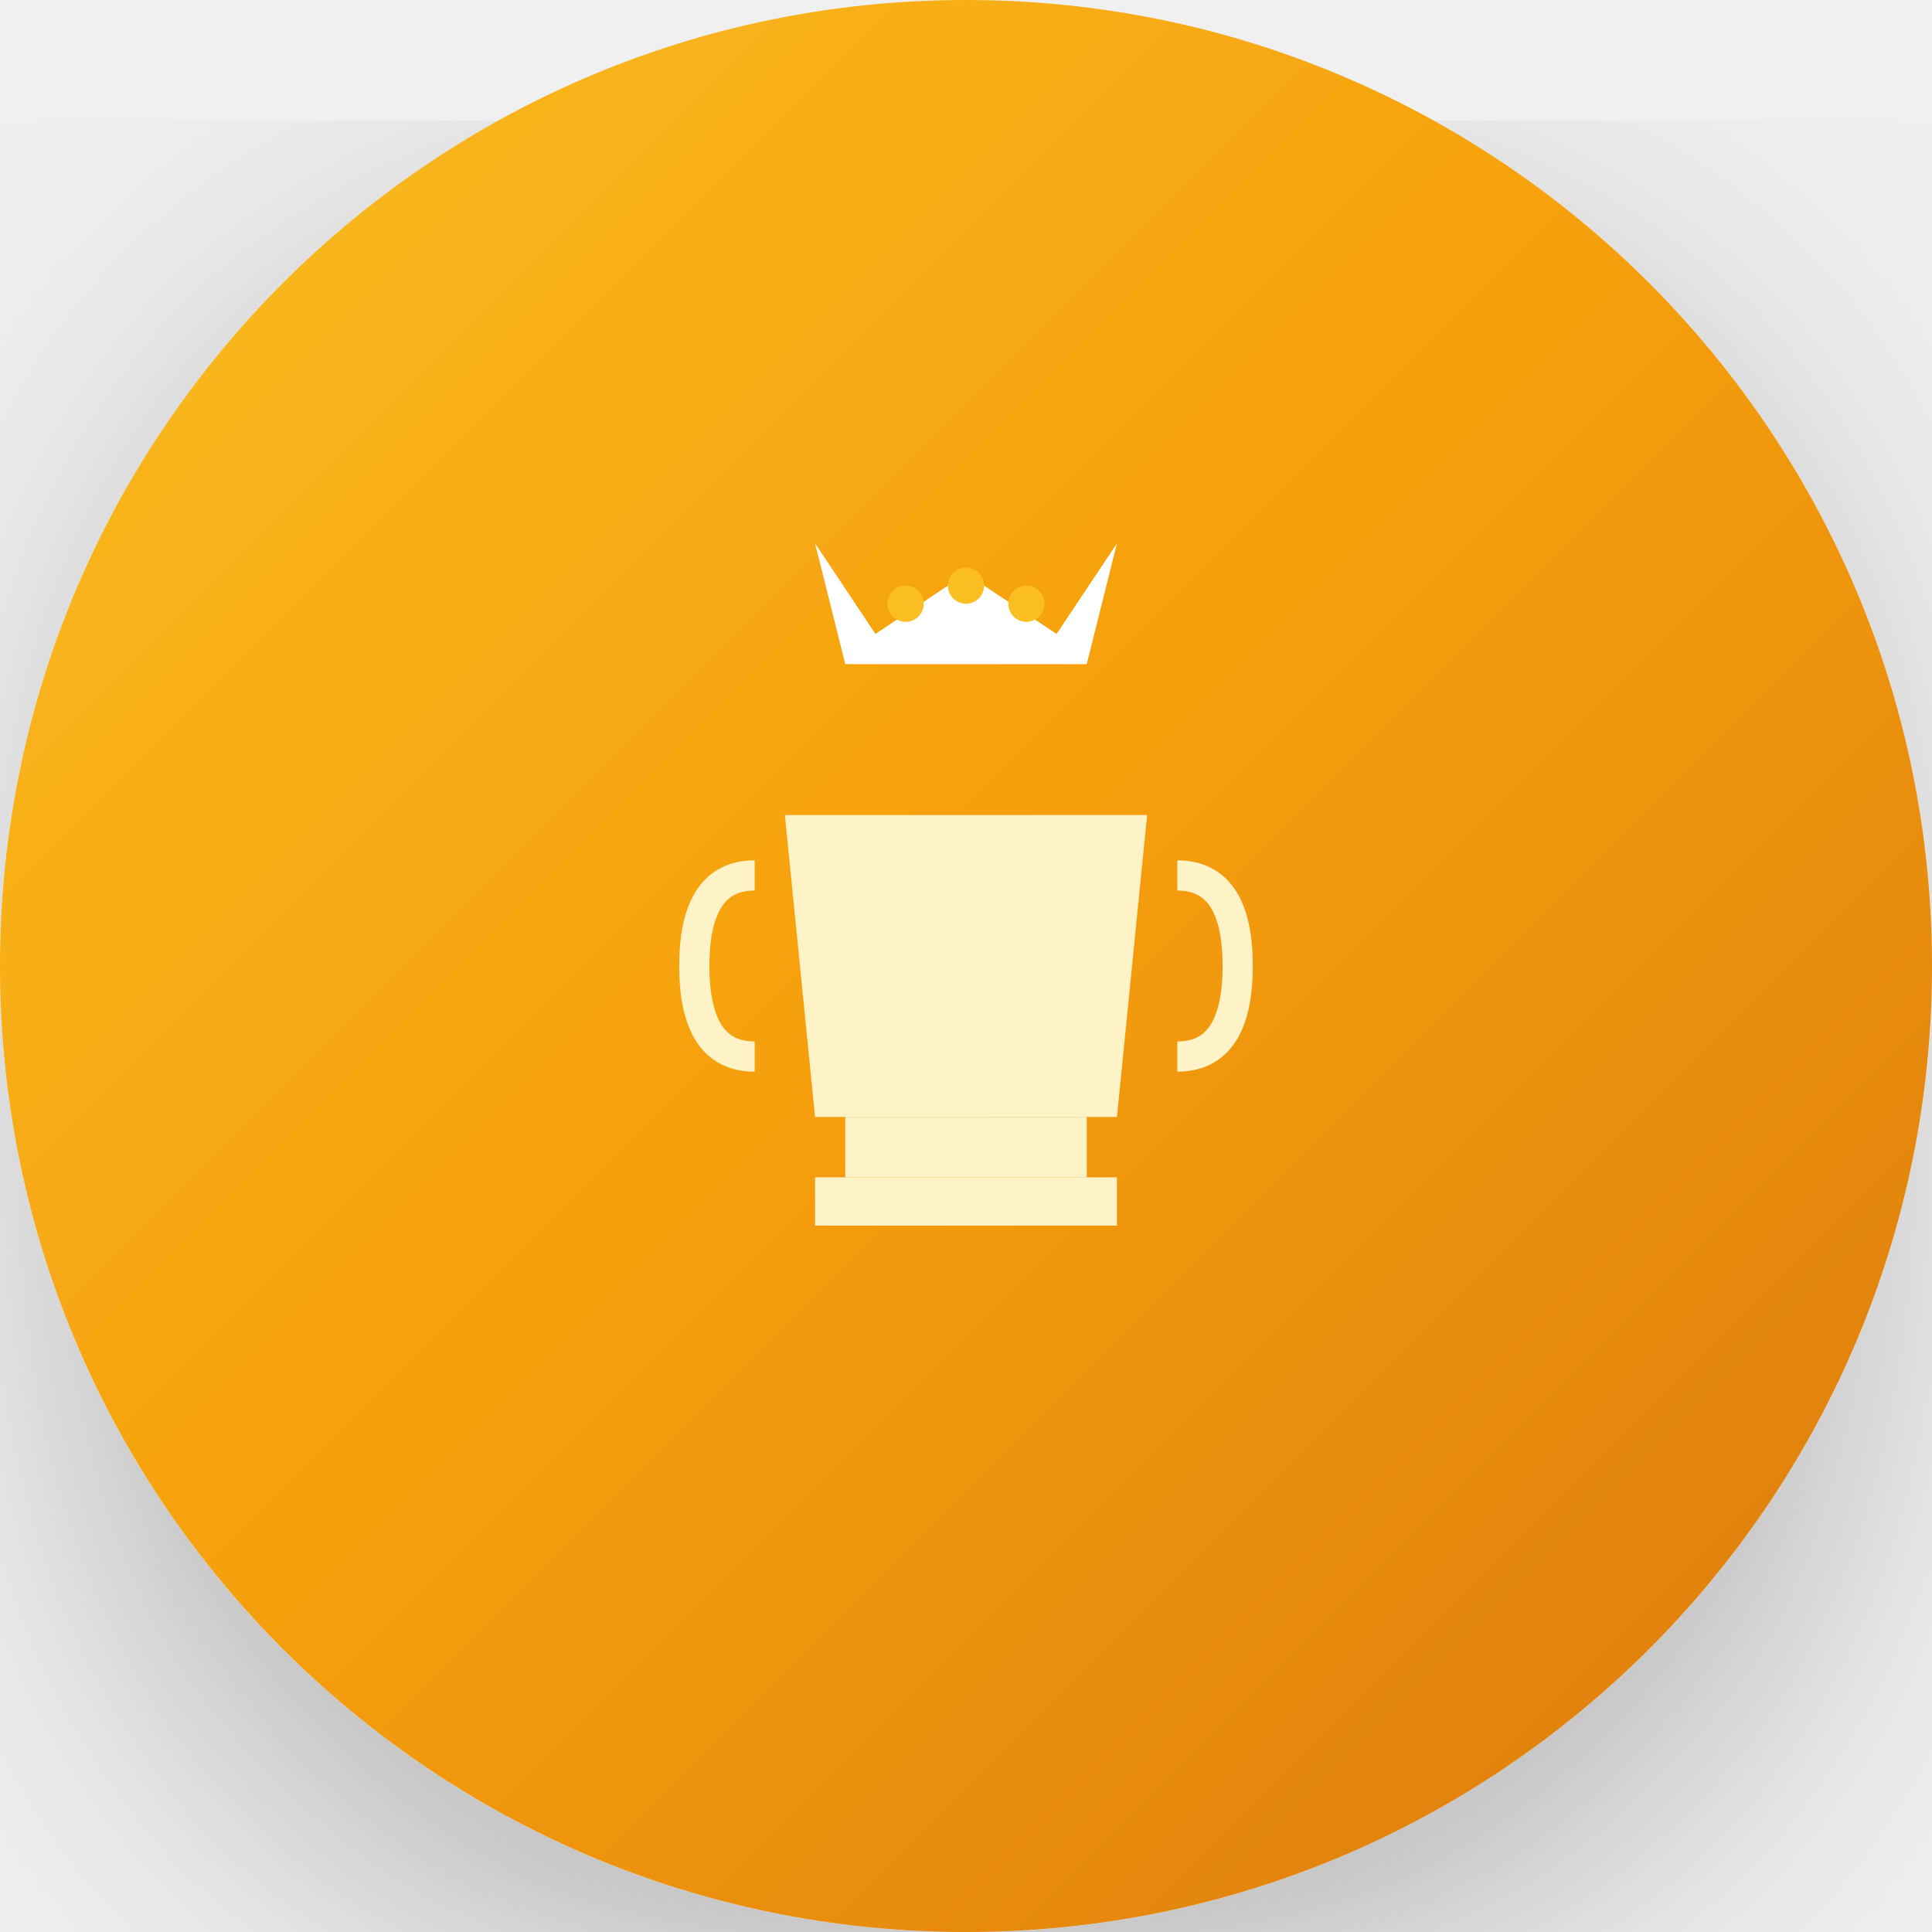
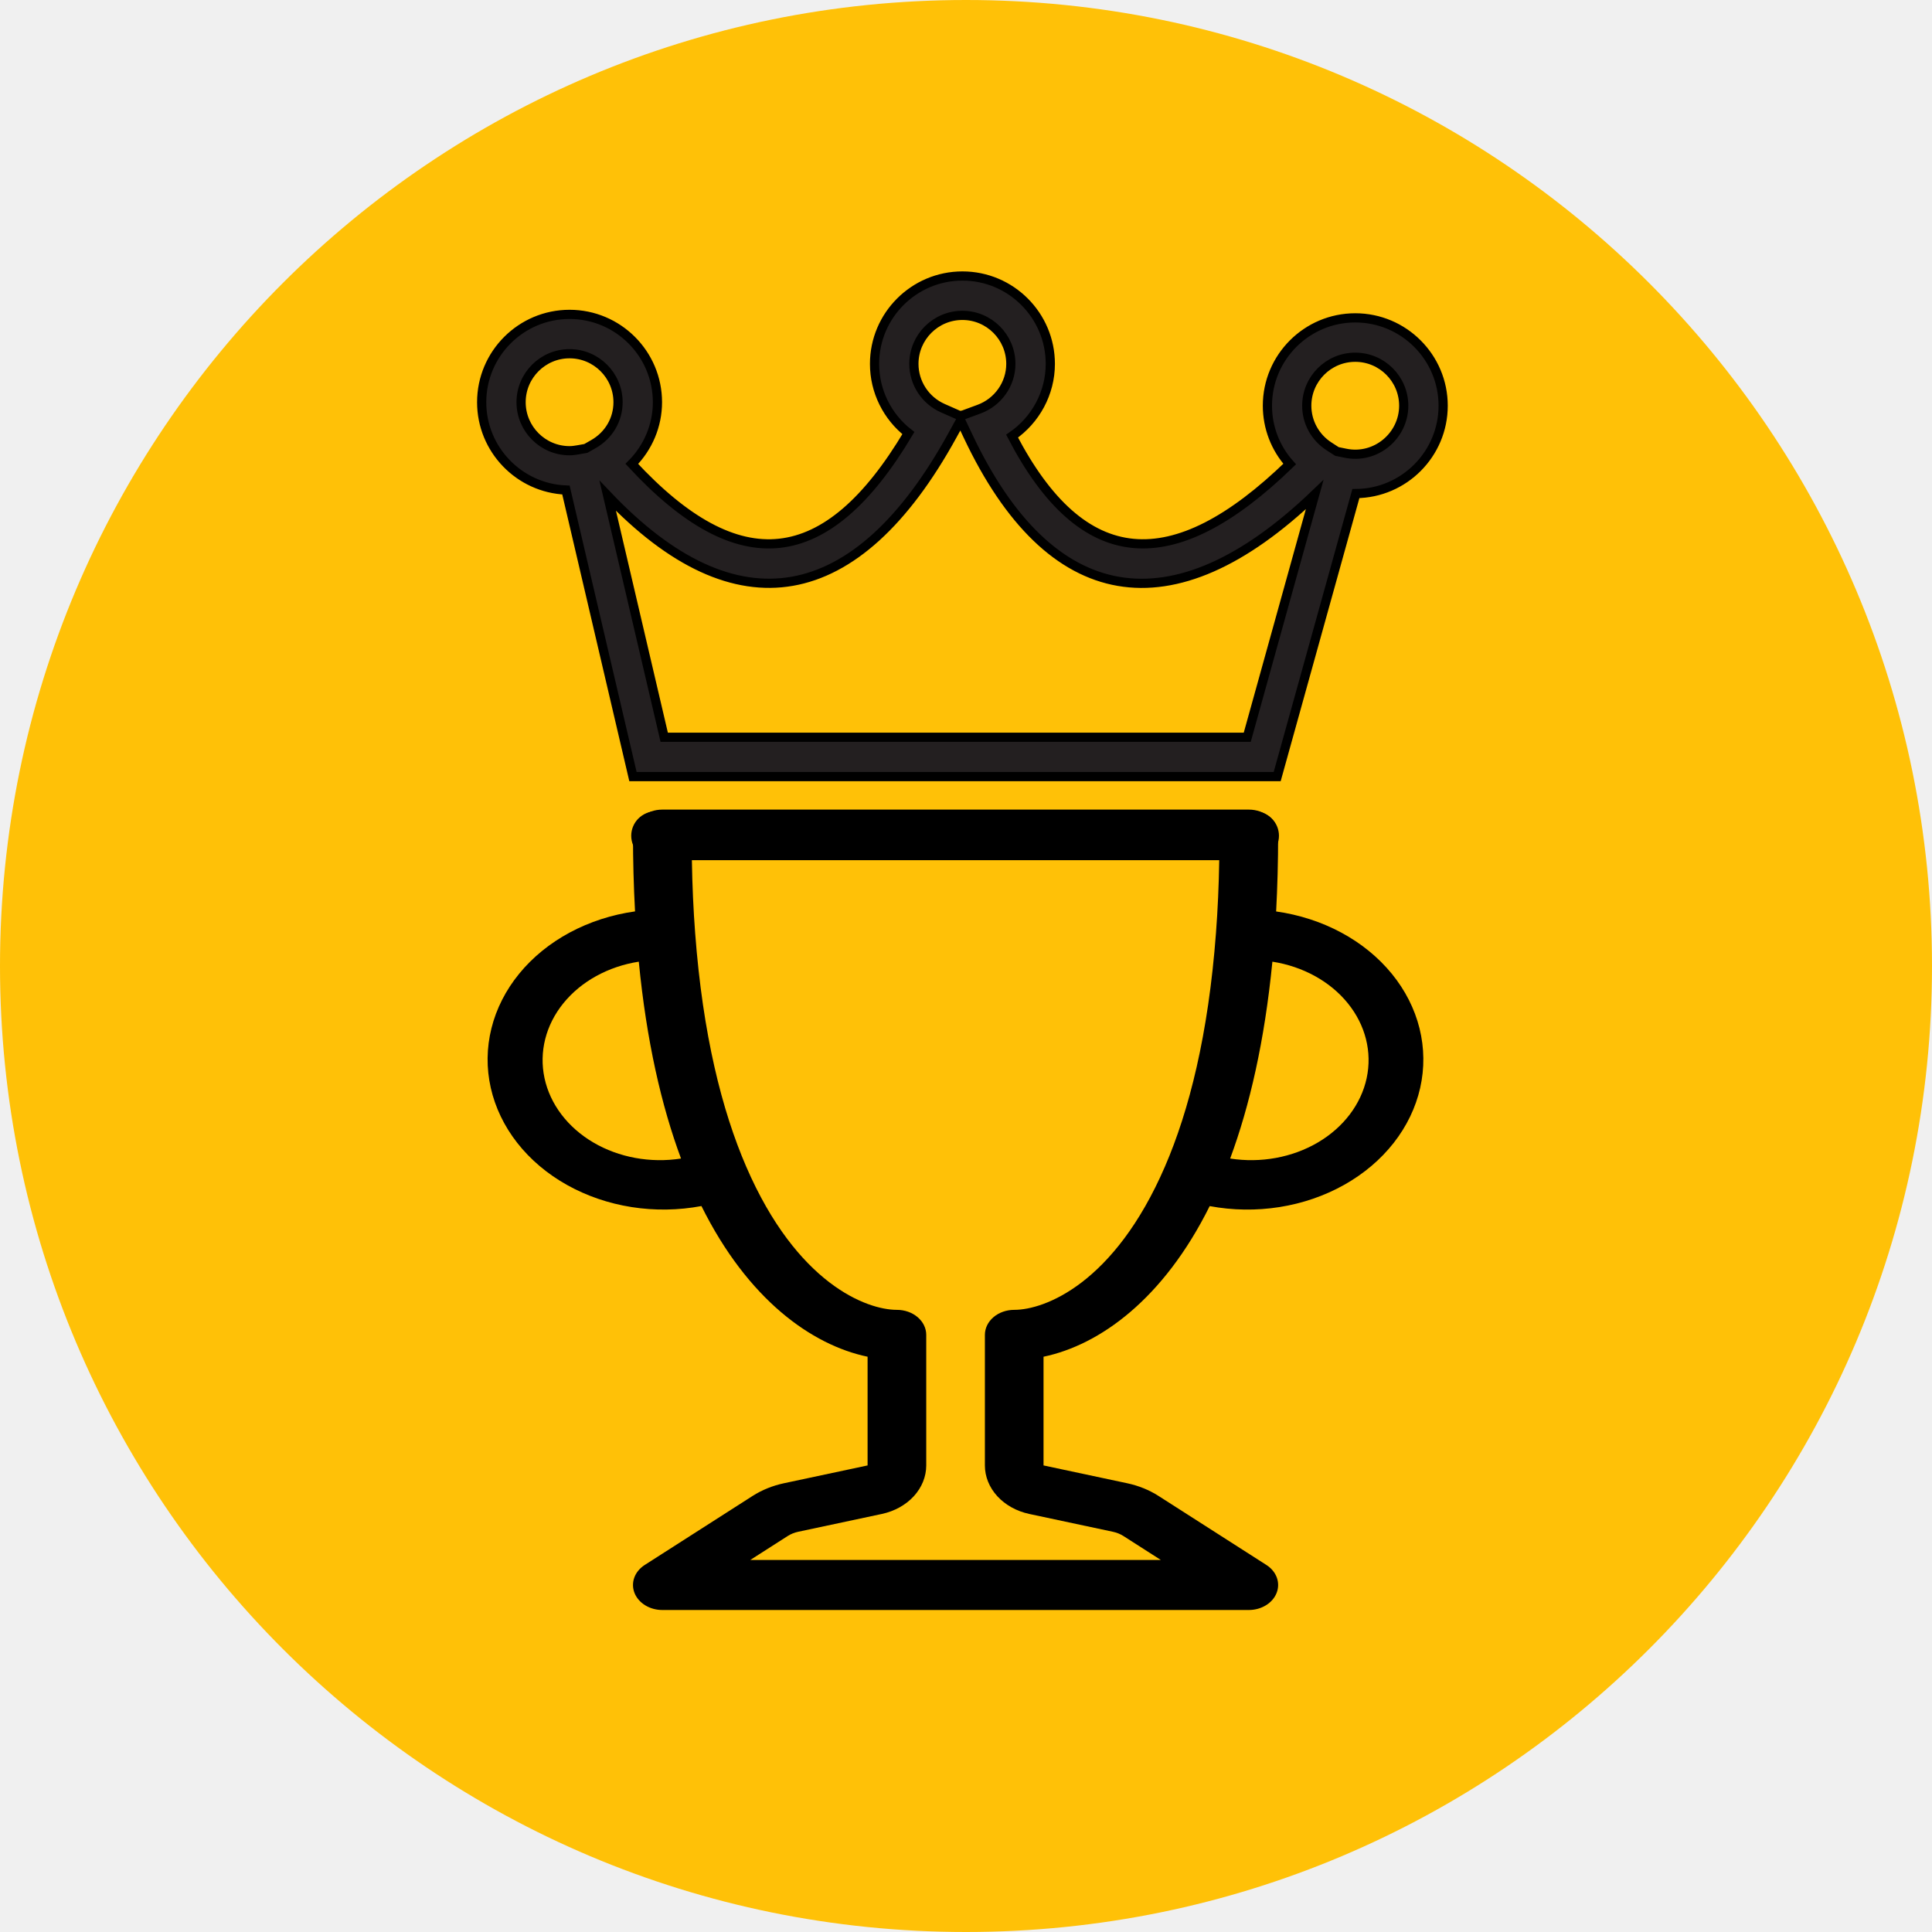
- <svg xmlns="http://www.w3.org/2000/svg" width="32" height="32" viewBox="0 0 32 32">
-   <defs>
-     <linearGradient id="logoGradient" x1="0%" y1="0%" x2="100%" y2="100%">
-       <stop offset="0%" style="stop-color:#fbbf24;stop-opacity:1" />
-       <stop offset="50%" style="stop-color:#f59e0b;stop-opacity:1" />
-       <stop offset="100%" style="stop-color:#d97706;stop-opacity:1" />
-     </linearGradient>
-     <filter id="shadow" x="-50%" y="-50%" width="200%" height="200%">
-       <feDropShadow dx="0" dy="2" stdDeviation="3" flood-color="#00000040" />
-     </filter>
-   </defs>
-   <circle cx="16" cy="16" r="16" fill="url(#logoGradient)" filter="url(#shadow)" />
-   <g transform="translate(16,17.5)" fill="#fef3c7" stroke="none">
-     <path d="M-3,-4 L3,-4 L2.5,1 L-2.5,1 Z" fill="#fef3c7" />
-     <path d="M-3.5,-3 Q-4.5,-3 -4.5,-1.5 Q-4.5,0 -3.5,0" fill="none" stroke="#fef3c7" stroke-width="0.5" />
-     <path d="M3.5,-3 Q4.5,-3 4.5,-1.5 Q4.5,0 3.5,0" fill="none" stroke="#fef3c7" stroke-width="0.5" />
-     <rect x="-2" y="1" width="4" height="1" fill="#fef3c7" />
-     <rect x="-2.5" y="2" width="5" height="0.8" fill="#fef3c7" />
-   </g>
-   <g transform="translate(16,10)" fill="white">
-     <path d="M-2.5,-1 L-1.5,0.5 L0,-0.5 L1.5,0.5 L2.5,-1 L2,1 L-2,1 Z" fill="white" />
-     <circle cx="-1" cy="0" r="0.3" fill="#fbbf24" />
-     <circle cx="1" cy="0" r="0.3" fill="#fbbf24" />
-     <circle cx="0" cy="-0.3" r="0.3" fill="#fbbf24" />
-   </g>
+ <svg xmlns="http://www.w3.org/2000/svg" width="210" height="210" viewBox="0 0 210 210" fill="none">
+   <path d="M105 0C162.99 0 210 47.01 210 105C210 162.99 162.99 210 105 210C47.01 210 0 162.99 0 105C0 47.01 47.01 0 105 0Z" fill="#FFC107" />
+   <path d="M138.824 84.411H68.8L61.516 53.264C56.432 53.059 52.356 48.854 52.356 43.721C52.356 38.452 56.64 34.172 61.909 34.172C67.179 34.172 71.462 38.452 71.462 43.721C71.462 46.254 70.435 48.657 68.677 50.423C80.289 62.972 89.857 62.001 98.738 47.074C96.45 45.29 95.059 42.527 95.059 39.553C95.059 34.287 99.343 30 104.612 30C109.882 30 114.165 34.283 114.165 39.553C114.165 42.724 112.56 45.653 110.008 47.404C117.644 62.071 127.42 62.82 140.184 50.441C138.638 48.713 137.762 46.473 137.762 44.096C137.762 38.83 142.046 34.55 147.312 34.55C152.578 34.55 156.865 38.83 156.865 44.096C156.865 49.343 152.615 53.612 147.378 53.649L138.824 84.411ZM72.197 80.135H135.571L142.899 53.764C127.387 68.613 114.088 66.176 105.221 47.4L104.416 45.698L103.5 47.363C93.135 66.195 80.004 68.539 66.056 53.887L72.197 80.135ZM145.317 49.073L146.222 49.258C149.545 49.959 152.579 47.367 152.579 44.1C152.579 41.196 150.216 38.83 147.309 38.83C144.401 38.83 142.039 41.196 142.039 44.1C142.039 45.891 142.947 47.549 144.475 48.528L145.317 49.073ZM61.909 38.448C59.002 38.448 56.64 40.814 56.64 43.718C56.64 46.625 59.002 48.991 61.909 48.991C62.221 48.991 62.518 48.947 62.814 48.895L63.678 48.743L64.498 48.276C66.178 47.319 67.179 45.613 67.179 43.718C67.179 40.814 64.813 38.448 61.909 38.448ZM104.606 34.28C101.698 34.28 99.336 36.646 99.336 39.553C99.336 41.633 100.574 43.525 102.488 44.37L104.405 45.216L106.415 44.474C108.485 43.714 109.875 41.737 109.875 39.553C109.875 36.646 107.513 34.28 104.606 34.28Z" fill="#231F20" stroke="black" />
+   <path d="M136.362 93H71.267C70.08 93 69.112 92.032 69.112 90.845C69.112 89.659 70.08 88.691 71.267 88.691H136.362C137.549 88.691 138.517 89.659 138.517 90.845C138.517 92.028 137.549 93 136.362 93Z" fill="#231F20" stroke="black" />
+   <path fill-rule="evenodd" clip-rule="evenodd" d="M68.803 90.719C68.803 89.998 69.139 89.306 69.737 88.796C70.334 88.286 71.145 88 71.99 88H135.74C136.586 88 137.397 88.286 137.994 88.796C138.592 89.306 138.928 89.998 138.928 90.719C138.928 93.644 138.851 96.428 138.711 99.071C141.23 99.427 143.64 100.209 145.799 101.372C147.958 102.535 149.822 104.054 151.281 105.842C152.74 107.629 153.765 109.647 154.295 111.777C154.825 113.908 154.85 116.107 154.368 118.245C153.885 120.384 152.906 122.419 151.487 124.229C150.068 126.04 148.238 127.59 146.106 128.787C143.974 129.985 141.582 130.807 139.071 131.204C136.561 131.6 133.982 131.564 131.488 131.098C126.452 141.239 119.516 146.198 113.428 147.47V159.286L122.512 161.221C123.749 161.482 124.916 161.955 125.936 162.608L137.653 170.106C138.188 170.449 138.583 170.926 138.783 171.471C138.982 172.015 138.976 172.6 138.764 173.141C138.553 173.682 138.147 174.153 137.604 174.487C137.062 174.82 136.409 175 135.74 175H71.99C71.322 175 70.669 174.82 70.127 174.487C69.584 174.153 69.178 173.682 68.966 173.141C68.755 172.6 68.749 172.015 68.948 171.471C69.147 170.926 69.543 170.449 70.078 170.106L81.795 162.608C82.815 161.955 83.982 161.482 85.219 161.221L94.303 159.286V147.47C88.215 146.198 81.279 141.239 76.243 131.092C73.747 131.561 71.167 131.599 68.654 131.204C66.142 130.808 63.747 129.987 61.613 128.789C59.478 127.592 57.647 126.041 56.226 124.229C54.806 122.417 53.826 120.381 53.344 118.241C52.861 116.101 52.887 113.9 53.419 111.768C53.95 109.636 54.977 107.617 56.439 105.83C57.901 104.042 59.768 102.523 61.93 101.361C64.092 100.199 66.505 99.418 69.026 99.065C68.876 96.285 68.802 93.502 68.803 90.719ZM69.434 104.53C66.108 105.049 63.159 106.674 61.237 109.048C59.315 111.421 58.578 114.348 59.186 117.186C59.795 120.023 61.7 122.538 64.483 124.177C67.265 125.816 70.698 126.446 74.024 125.927C71.901 120.217 70.276 113.17 69.434 104.53ZM133.713 125.927C137.04 126.446 140.472 125.816 143.255 124.177C146.037 122.538 147.942 120.023 148.551 117.186C149.16 114.348 148.422 111.421 146.5 109.048C144.578 106.674 141.63 105.049 138.303 104.53C137.455 113.176 135.83 120.217 133.713 125.927ZM75.204 93.438C75.248 96.249 75.369 98.908 75.561 101.425C76.389 112.452 78.474 120.707 81.107 126.802C86.615 139.548 94.201 142.375 97.49 142.375C98.336 142.375 99.147 142.661 99.744 143.171C100.342 143.681 100.678 144.373 100.678 145.094V159.286C100.678 160.498 100.203 161.675 99.329 162.631C98.454 163.586 97.231 164.265 95.852 164.56L86.761 166.496C86.349 166.583 85.961 166.74 85.62 166.958L81.553 169.562H126.178L122.111 166.958C121.768 166.74 121.378 166.583 120.963 166.496L111.879 164.56C110.5 164.265 109.277 163.586 108.402 162.631C107.528 161.675 107.053 160.498 107.053 159.286V145.094C107.053 144.373 107.389 143.681 107.987 143.171C108.584 142.661 109.395 142.375 110.24 142.375C113.53 142.375 121.116 139.548 126.624 126.802C129.257 120.712 131.342 112.447 132.17 101.425C132.362 98.908 132.483 96.249 132.527 93.438H75.204Z" fill="black" />
</svg>
